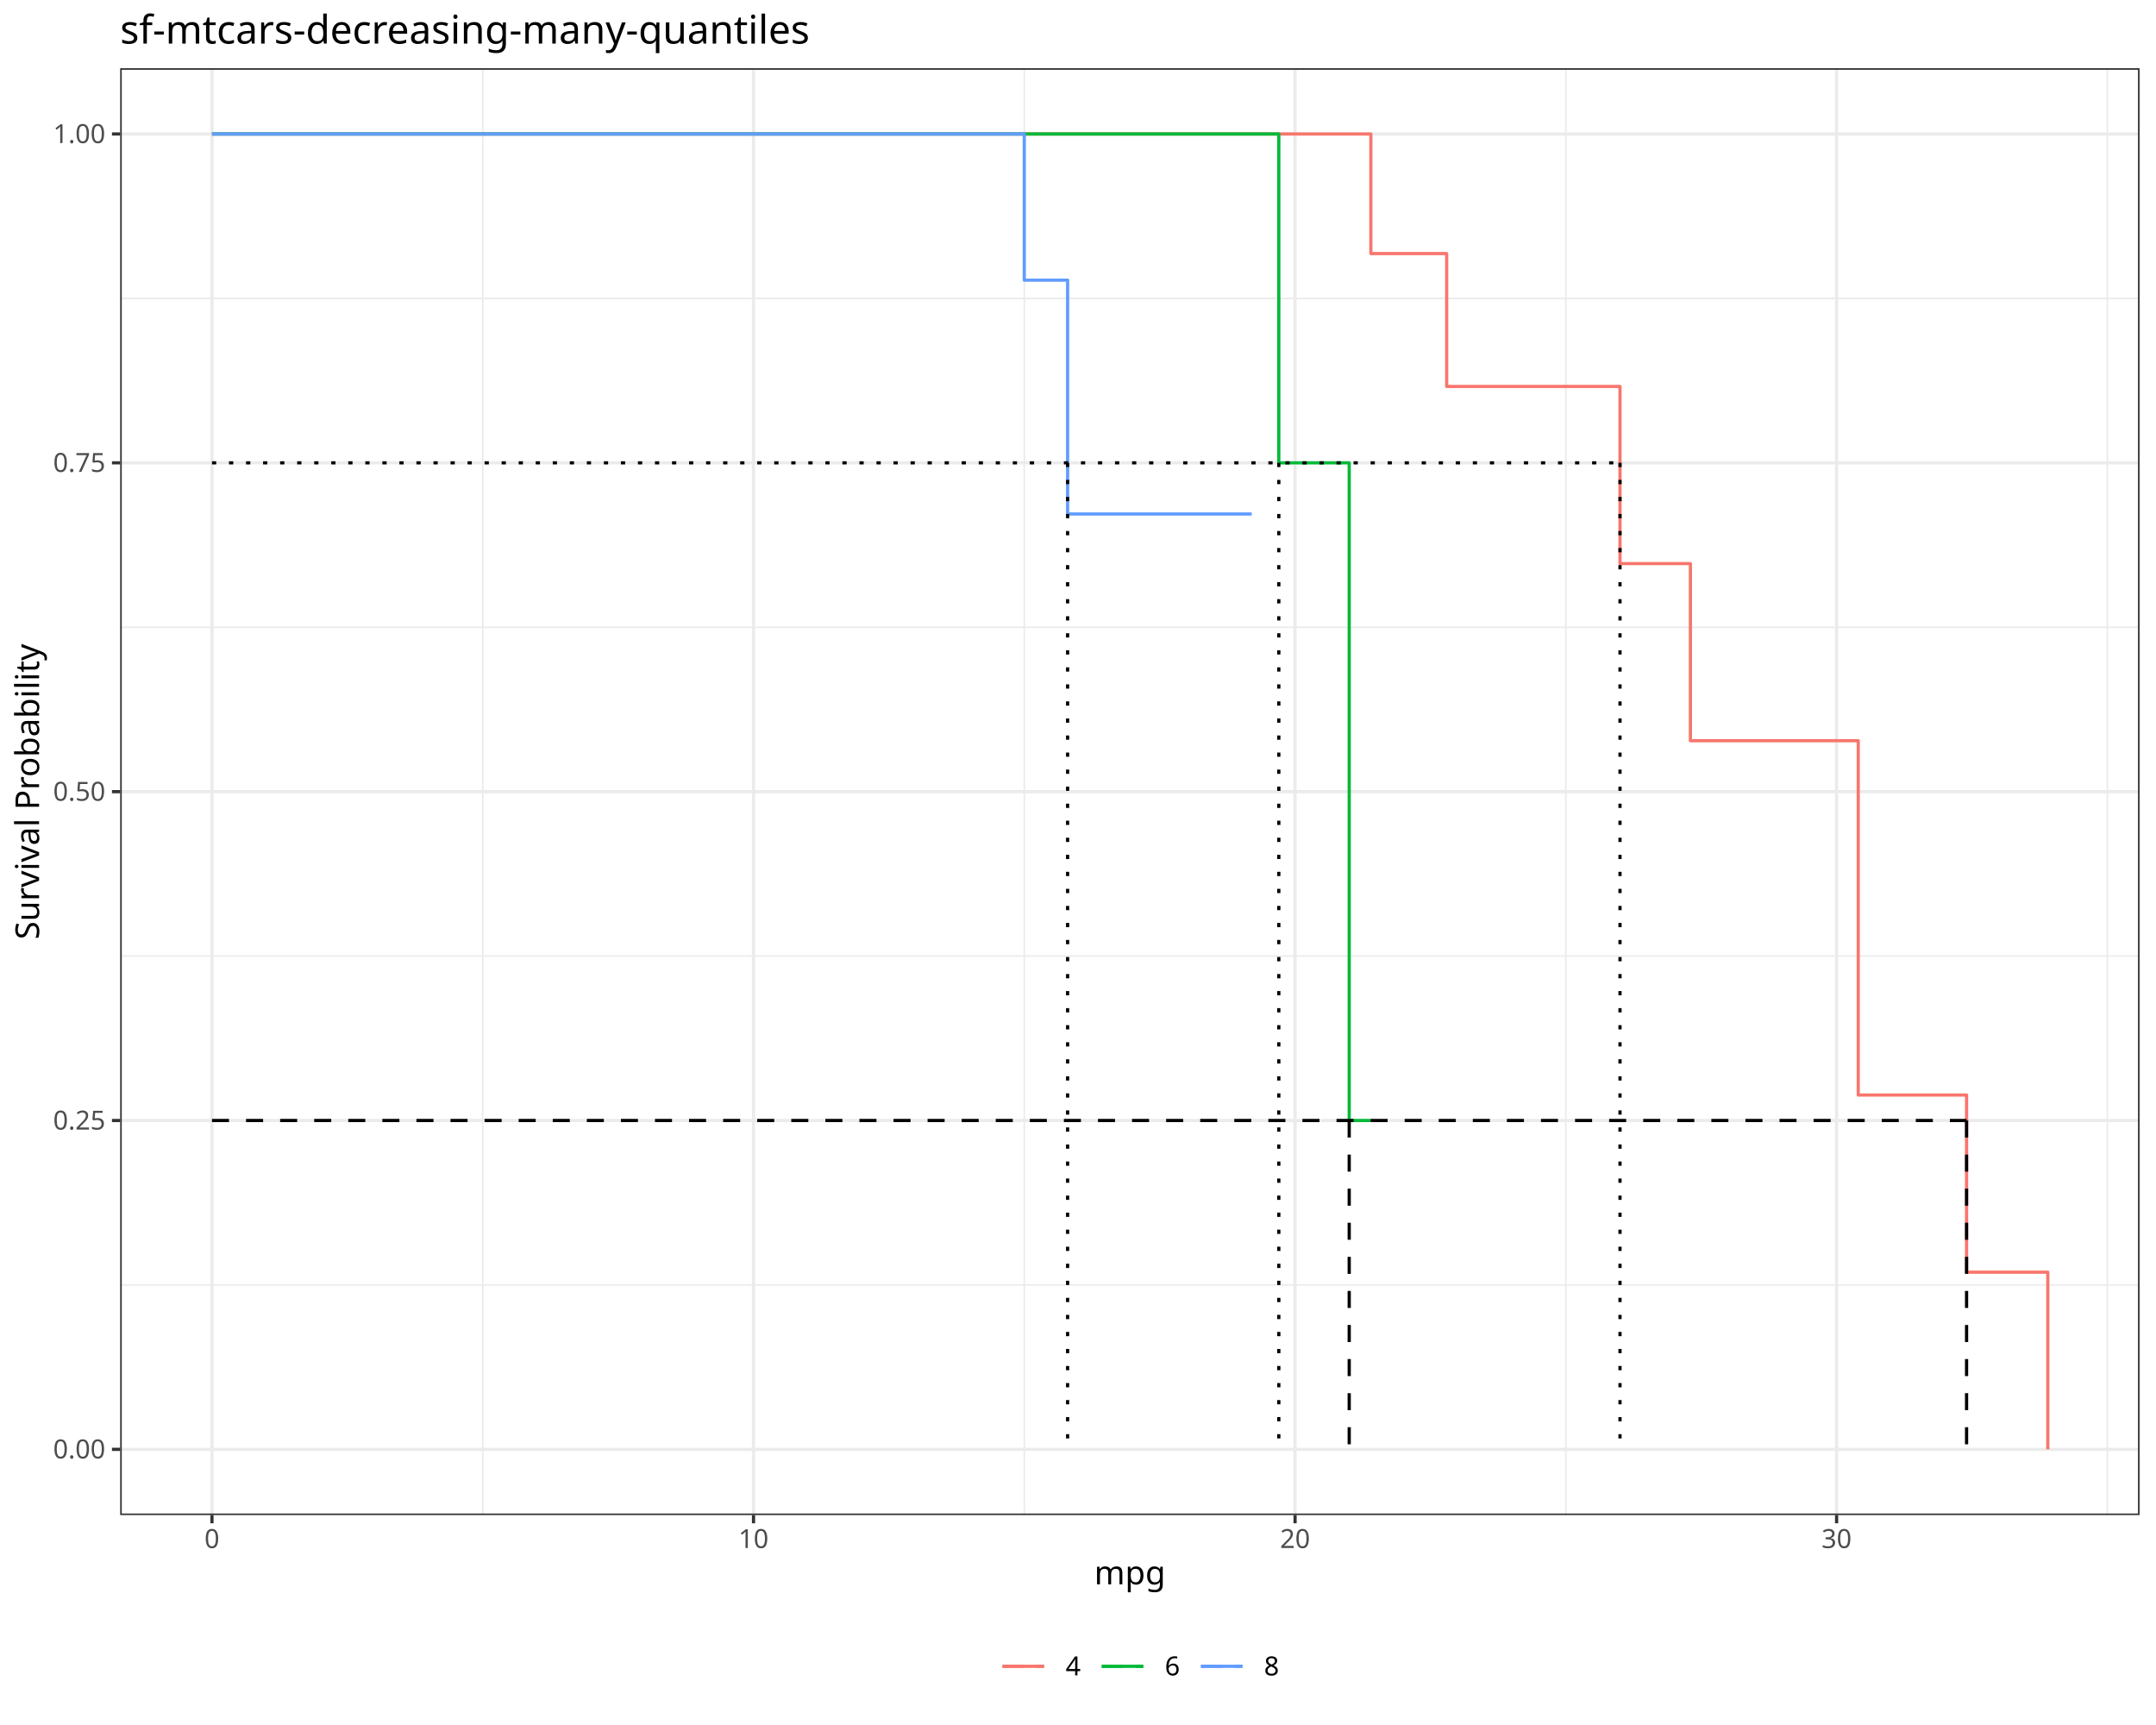
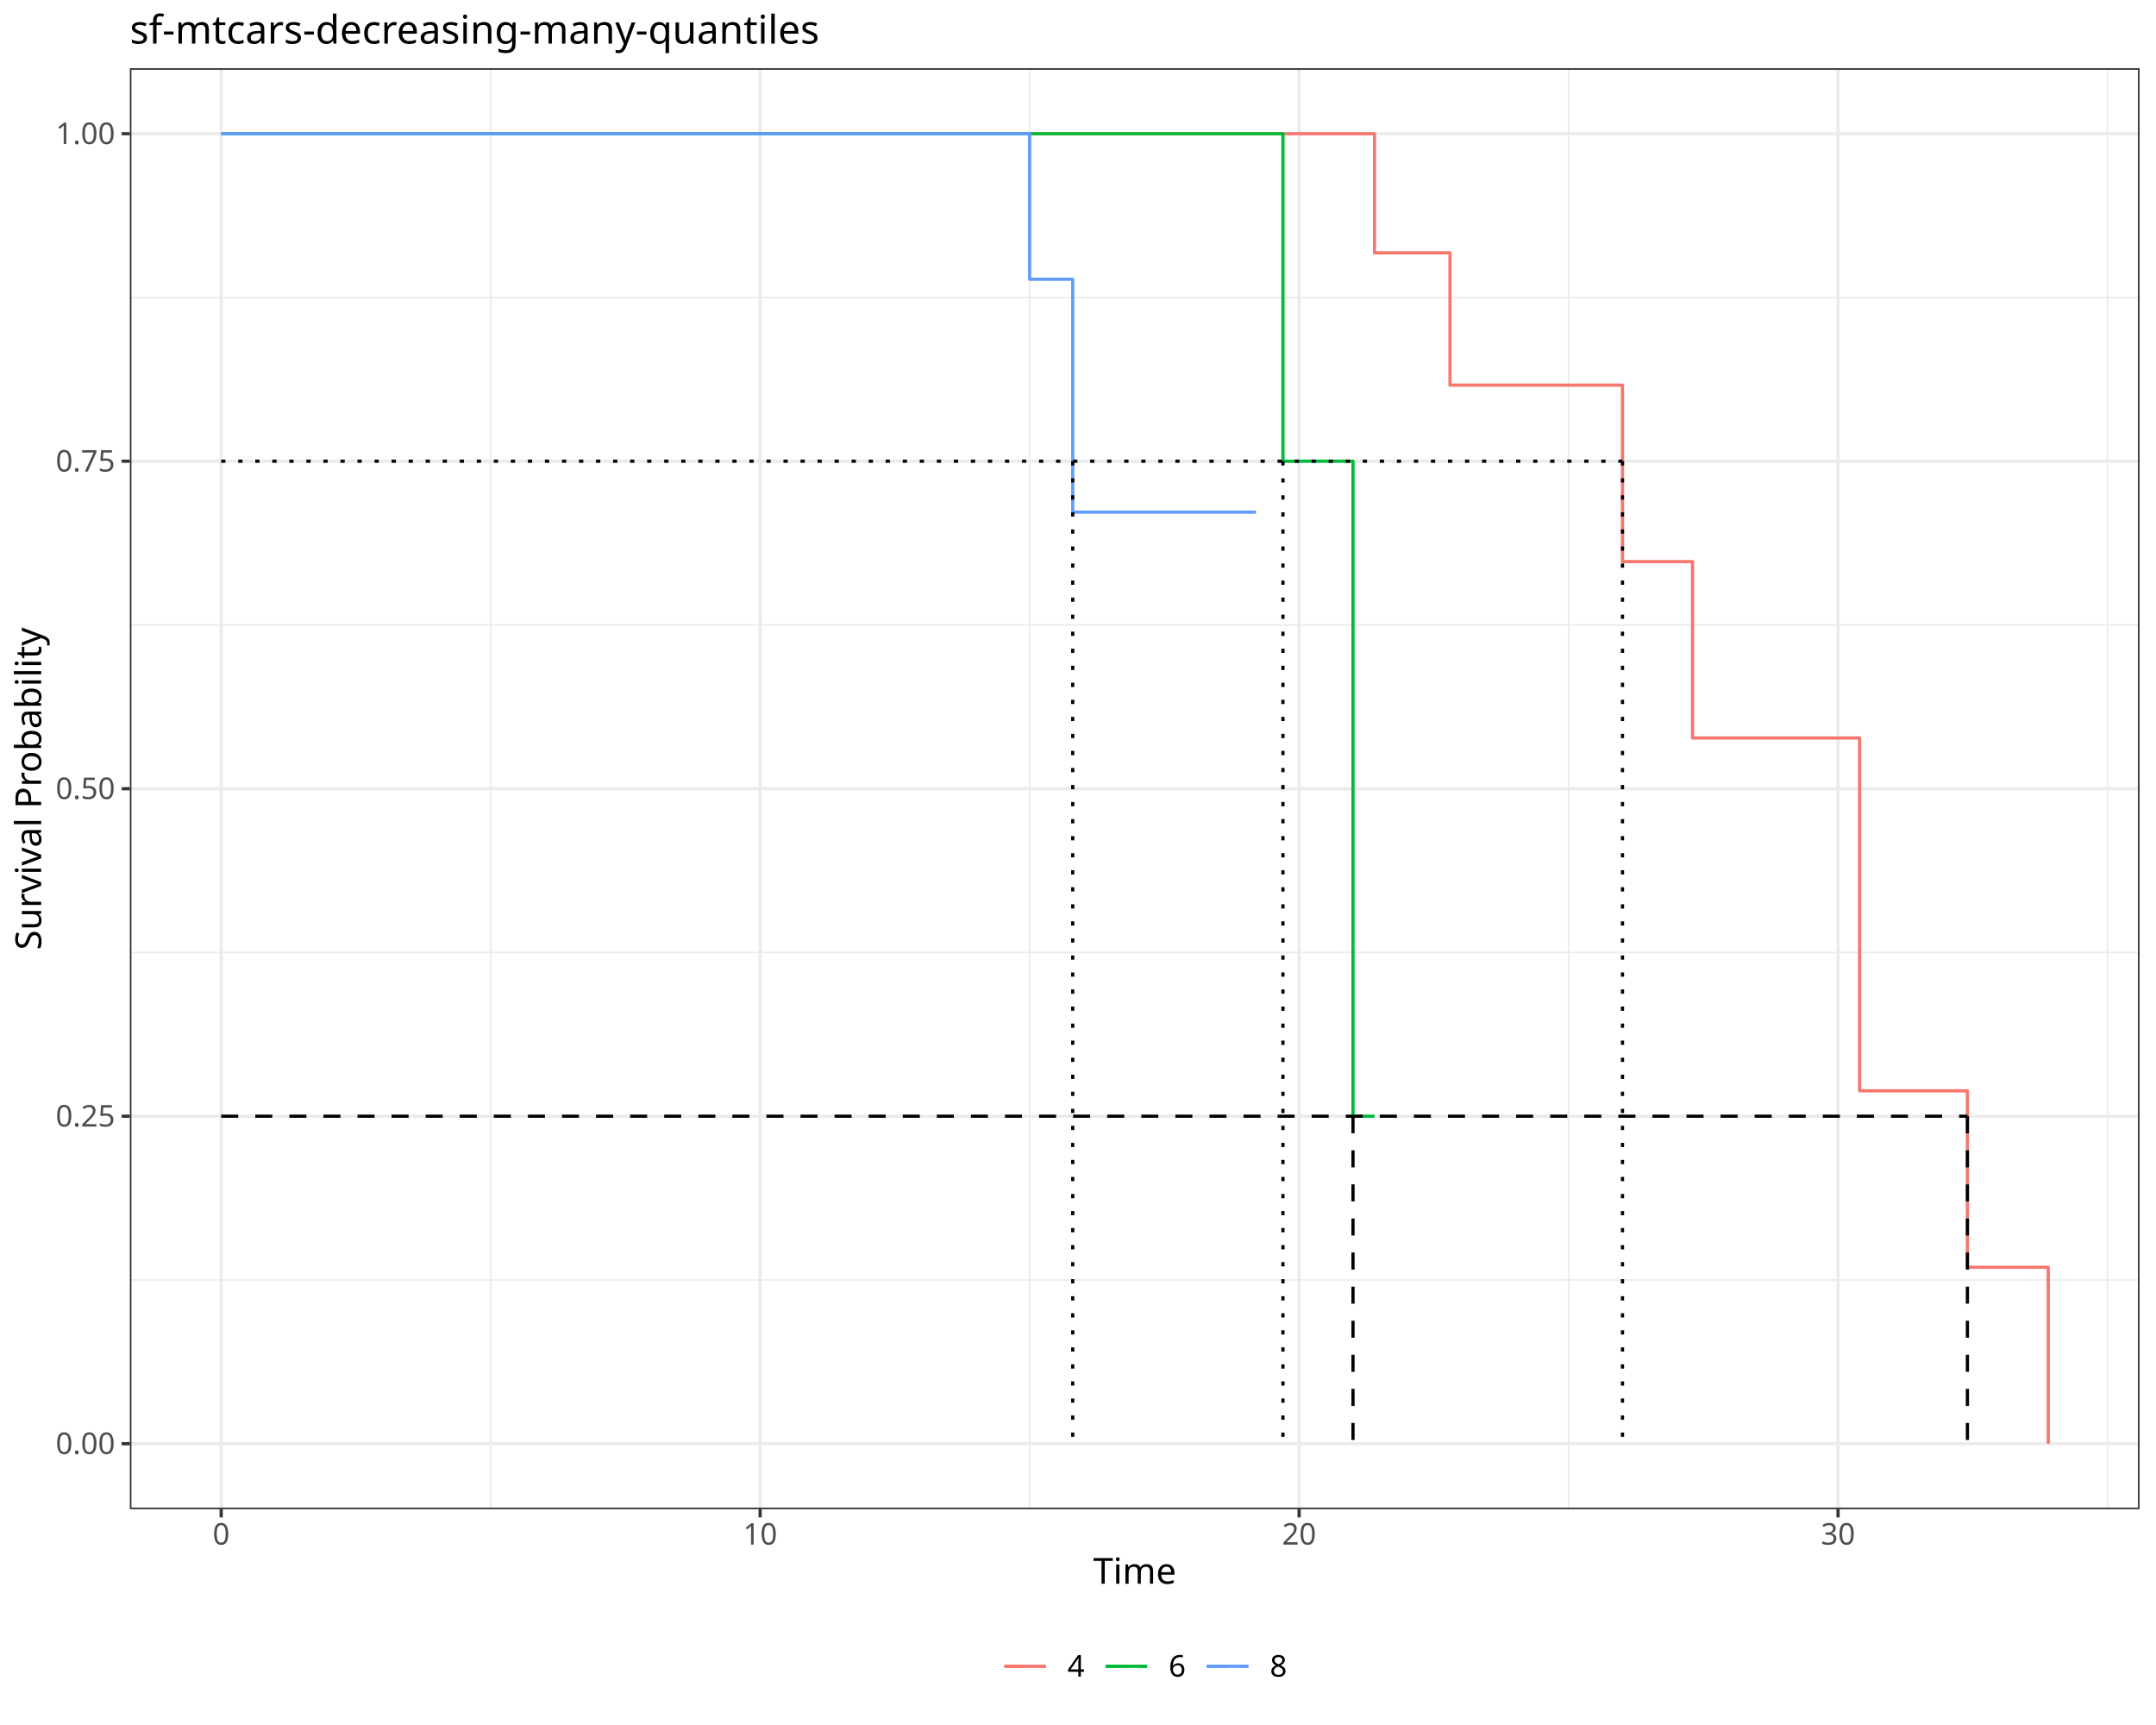
<svg xmlns="http://www.w3.org/2000/svg" class="svglite" data-engine-version="2.0" width="720.00pt" height="576.00pt" viewBox="0 0 720.00 576.00">
  <defs>
    <style type="text/css">
    .svglite line, .svglite polyline, .svglite polygon, .svglite path, .svglite rect, .svglite circle {
      fill: none;
      stroke: #000000;
      stroke-linecap: round;
      stroke-linejoin: round;
      stroke-miterlimit: 10.00;
    }
  </style>
  </defs>
  <rect width="100%" height="100%" style="stroke: none; fill: #FFFFFF;" />
  <defs>
    <clipPath id="cpMC4wMHw3MjAuMDB8MC4wMHw1NzYuMDA=">
      <rect x="0.00" y="0.00" width="720.00" height="576.00" />
    </clipPath>
  </defs>
  <g clip-path="url(#cpMC4wMHw3MjAuMDB8MC4wMHw1NzYuMDA=)">
    <rect x="0.00" y="0.00" width="720.00" height="576.00" style="stroke-width: 1.07; stroke: #FFFFFF; fill: #FFFFFF;" />
  </g>
  <defs>
-     <clipPath id="cpNDAuMTN8NzE0LjUyfDIyLjc4fDUwNS45MQ==">
-       <rect x="40.13" y="22.78" width="674.39" height="483.13" />
+     <clipPath id="cpNDMuMzZ8NzE0LjUyfDIyLjc4fDUwMy45NA==">
+       <rect x="43.36" y="22.78" width="671.16" height="481.16" />
    </clipPath>
  </defs>
-   <g clip-path="url(#cpNDAuMTN8NzE0LjUyfDIyLjc4fDUwNS45MQ==)">
-     <rect x="40.13" y="22.78" width="674.39" height="483.13" style="stroke-width: 1.07; stroke: none; fill: #FFFFFF;" />
-     <polyline points="40.13,429.05 714.52,429.05 " style="stroke-width: 0.53; stroke: #EBEBEB; stroke-linecap: butt;" />
-     <polyline points="40.13,319.25 714.52,319.25 " style="stroke-width: 0.53; stroke: #EBEBEB; stroke-linecap: butt;" />
-     <polyline points="40.13,209.45 714.52,209.45 " style="stroke-width: 0.53; stroke: #EBEBEB; stroke-linecap: butt;" />
-     <polyline points="40.13,99.65 714.52,99.65 " style="stroke-width: 0.53; stroke: #EBEBEB; stroke-linecap: butt;" />
-     <polyline points="161.21,505.91 161.21,22.78 " style="stroke-width: 0.53; stroke: #EBEBEB; stroke-linecap: butt;" />
-     <polyline points="342.06,505.91 342.06,22.78 " style="stroke-width: 0.53; stroke: #EBEBEB; stroke-linecap: butt;" />
-     <polyline points="522.91,505.91 522.91,22.78 " style="stroke-width: 0.53; stroke: #EBEBEB; stroke-linecap: butt;" />
-     <polyline points="703.76,505.91 703.76,22.78 " style="stroke-width: 0.53; stroke: #EBEBEB; stroke-linecap: butt;" />
-     <polyline points="40.13,483.95 714.52,483.95 " style="stroke-width: 1.07; stroke: #EBEBEB; stroke-linecap: butt;" />
-     <polyline points="40.13,374.15 714.52,374.15 " style="stroke-width: 1.07; stroke: #EBEBEB; stroke-linecap: butt;" />
-     <polyline points="40.13,264.35 714.52,264.35 " style="stroke-width: 1.07; stroke: #EBEBEB; stroke-linecap: butt;" />
-     <polyline points="40.13,154.55 714.52,154.55 " style="stroke-width: 1.07; stroke: #EBEBEB; stroke-linecap: butt;" />
-     <polyline points="40.13,44.74 714.52,44.74 " style="stroke-width: 1.07; stroke: #EBEBEB; stroke-linecap: butt;" />
-     <polyline points="70.79,505.91 70.79,22.78 " style="stroke-width: 1.07; stroke: #EBEBEB; stroke-linecap: butt;" />
-     <polyline points="251.64,505.91 251.64,22.78 " style="stroke-width: 1.07; stroke: #EBEBEB; stroke-linecap: butt;" />
-     <polyline points="432.49,505.91 432.49,22.78 " style="stroke-width: 1.07; stroke: #EBEBEB; stroke-linecap: butt;" />
-     <polyline points="613.34,505.91 613.34,22.78 " style="stroke-width: 1.07; stroke: #EBEBEB; stroke-linecap: butt;" />
-     <polyline points="70.79,44.74 457.80,44.74 457.80,84.67 459.61,84.67 459.61,84.67 483.12,84.67 483.12,129.04 512.06,129.04 512.06,129.04 541.00,129.04 541.00,188.19 564.51,188.19 564.51,247.34 620.57,247.34 620.57,365.65 656.74,365.65 656.74,424.80 683.87,424.80 683.87,483.95 " style="stroke-width: 1.07; stroke: #F8766D; stroke-linecap: butt;" />
-     <polyline points="70.79,44.74 392.70,44.74 392.70,44.74 398.12,44.74 398.12,44.74 418.02,44.74 418.02,44.74 427.06,44.74 427.06,154.55 450.57,154.55 450.57,374.15 457.80,374.15 457.80,374.15 " style="stroke-width: 1.07; stroke: #00BA38; stroke-linecap: butt;" />
-     <polyline points="70.79,44.74 258.87,44.74 258.87,44.74 311.32,44.74 311.32,44.74 329.40,44.74 329.40,44.74 336.64,44.74 336.64,44.74 342.06,44.74 342.06,93.55 345.68,93.55 345.68,93.55 351.10,93.55 351.10,93.55 356.53,93.55 356.53,171.63 367.38,171.63 367.38,171.63 383.66,171.63 383.66,171.63 408.98,171.63 408.98,171.63 418.02,171.63 418.02,171.63 " style="stroke-width: 1.07; stroke: #619CFF; stroke-linecap: butt;" />
-     <line x1="541.00" y1="154.55" x2="541.00" y2="483.95" style="stroke-width: 1.07; stroke-dasharray: 1.42,4.27; stroke-linecap: butt;" />
-     <line x1="427.06" y1="154.55" x2="427.06" y2="483.95" style="stroke-width: 1.07; stroke-dasharray: 1.42,4.27; stroke-linecap: butt;" />
-     <line x1="356.53" y1="154.55" x2="356.53" y2="483.95" style="stroke-width: 1.07; stroke-dasharray: 1.42,4.27; stroke-linecap: butt;" />
-     <line x1="70.79" y1="154.55" x2="541.00" y2="154.55" style="stroke-width: 1.07; stroke-dasharray: 1.42,4.27; stroke-linecap: butt;" />
-     <line x1="656.74" y1="374.15" x2="656.74" y2="483.95" style="stroke-width: 1.07; stroke-dasharray: 5.69,5.69; stroke-linecap: butt;" />
-     <line x1="450.57" y1="374.15" x2="450.57" y2="483.95" style="stroke-width: 1.07; stroke-dasharray: 5.69,5.69; stroke-linecap: butt;" />
-     <line x1="70.79" y1="374.15" x2="656.74" y2="374.15" style="stroke-width: 1.07; stroke-dasharray: 5.69,5.69; stroke-linecap: butt;" />
-     <rect x="40.13" y="22.78" width="674.39" height="483.13" style="stroke-width: 1.07; stroke: #333333;" />
+   <g clip-path="url(#cpNDMuMzZ8NzE0LjUyfDIyLjc4fDUwMy45NA==)">
+     <rect x="43.36" y="22.78" width="671.16" height="481.16" style="stroke-width: 1.07; stroke: none; fill: #FFFFFF;" />
+     <polyline points="43.36,427.40 714.52,427.40 " style="stroke-width: 0.53; stroke: #EBEBEB; stroke-linecap: butt;" />
+     <polyline points="43.36,318.04 714.52,318.04 " style="stroke-width: 0.53; stroke: #EBEBEB; stroke-linecap: butt;" />
+     <polyline points="43.36,208.69 714.52,208.69 " style="stroke-width: 0.53; stroke: #EBEBEB; stroke-linecap: butt;" />
+     <polyline points="43.36,99.33 714.52,99.33 " style="stroke-width: 0.53; stroke: #EBEBEB; stroke-linecap: butt;" />
+     <polyline points="163.86,503.94 163.86,22.78 " style="stroke-width: 0.53; stroke: #EBEBEB; stroke-linecap: butt;" />
+     <polyline points="343.85,503.94 343.85,22.78 " style="stroke-width: 0.53; stroke: #EBEBEB; stroke-linecap: butt;" />
+     <polyline points="523.83,503.94 523.83,22.78 " style="stroke-width: 0.53; stroke: #EBEBEB; stroke-linecap: butt;" />
+     <polyline points="703.81,503.94 703.81,22.78 " style="stroke-width: 0.53; stroke: #EBEBEB; stroke-linecap: butt;" />
+     <polyline points="43.36,482.07 714.52,482.07 " style="stroke-width: 1.07; stroke: #EBEBEB; stroke-linecap: butt;" />
+     <polyline points="43.36,372.72 714.52,372.72 " style="stroke-width: 1.07; stroke: #EBEBEB; stroke-linecap: butt;" />
+     <polyline points="43.36,263.36 714.52,263.36 " style="stroke-width: 1.07; stroke: #EBEBEB; stroke-linecap: butt;" />
+     <polyline points="43.36,154.01 714.52,154.01 " style="stroke-width: 1.07; stroke: #EBEBEB; stroke-linecap: butt;" />
+     <polyline points="43.36,44.65 714.52,44.65 " style="stroke-width: 1.07; stroke: #EBEBEB; stroke-linecap: butt;" />
+     <polyline points="73.87,503.94 73.87,22.78 " style="stroke-width: 1.07; stroke: #EBEBEB; stroke-linecap: butt;" />
+     <polyline points="253.85,503.94 253.85,22.78 " style="stroke-width: 1.07; stroke: #EBEBEB; stroke-linecap: butt;" />
+     <polyline points="433.84,503.94 433.84,22.78 " style="stroke-width: 1.07; stroke: #EBEBEB; stroke-linecap: butt;" />
+     <polyline points="613.82,503.94 613.82,22.78 " style="stroke-width: 1.07; stroke: #EBEBEB; stroke-linecap: butt;" />
+     <polyline points="73.87,44.65 459.03,44.65 459.03,84.42 460.83,84.42 460.83,84.42 484.23,84.42 484.23,128.60 513.03,128.60 513.03,128.60 541.83,128.60 541.83,187.52 565.22,187.52 565.22,246.43 621.02,246.43 621.02,364.25 657.02,364.25 657.02,423.16 684.01,423.16 684.01,482.07 " style="stroke-width: 1.07; stroke: #F8766D; stroke-linecap: butt;" />
+     <polyline points="73.87,44.65 394.24,44.65 394.24,44.65 399.64,44.65 399.64,44.65 419.44,44.65 419.44,44.65 428.44,44.65 428.44,154.01 451.84,154.01 451.84,372.72 459.03,372.72 459.03,372.72 " style="stroke-width: 1.07; stroke: #00BA38; stroke-linecap: butt;" />
+     <polyline points="73.87,44.65 261.05,44.65 261.05,44.65 313.25,44.65 313.25,44.65 331.25,44.65 331.25,44.65 338.45,44.65 338.45,44.65 343.85,44.65 343.85,93.26 347.45,93.26 347.45,93.26 352.84,93.26 352.84,93.26 358.24,93.26 358.24,171.02 369.04,171.02 369.04,171.02 385.24,171.02 385.24,171.02 410.44,171.02 410.44,171.02 419.44,171.02 419.44,171.02 " style="stroke-width: 1.07; stroke: #619CFF; stroke-linecap: butt;" />
+     <line x1="541.83" y1="154.01" x2="541.83" y2="482.07" style="stroke-width: 1.07; stroke-dasharray: 1.42,4.27; stroke-linecap: butt;" />
+     <line x1="428.44" y1="154.01" x2="428.44" y2="482.07" style="stroke-width: 1.07; stroke-dasharray: 1.42,4.27; stroke-linecap: butt;" />
+     <line x1="358.24" y1="154.01" x2="358.24" y2="482.07" style="stroke-width: 1.07; stroke-dasharray: 1.42,4.27; stroke-linecap: butt;" />
+     <line x1="73.87" y1="154.01" x2="541.83" y2="154.01" style="stroke-width: 1.07; stroke-dasharray: 1.42,4.27; stroke-linecap: butt;" />
+     <line x1="657.02" y1="372.72" x2="657.02" y2="482.07" style="stroke-width: 1.07; stroke-dasharray: 5.69,5.69; stroke-linecap: butt;" />
+     <line x1="451.84" y1="372.72" x2="451.84" y2="482.07" style="stroke-width: 1.07; stroke-dasharray: 5.69,5.69; stroke-linecap: butt;" />
+     <line x1="73.87" y1="372.72" x2="657.02" y2="372.72" style="stroke-width: 1.07; stroke-dasharray: 5.69,5.69; stroke-linecap: butt;" />
+     <rect x="43.36" y="22.78" width="671.16" height="481.16" style="stroke-width: 1.07; stroke: #333333;" />
  </g>
  <g clip-path="url(#cpMC4wMHw3MjAuMDB8MC4wMHw1NzYuMDA=)">
-     <text x="35.20" y="486.98" text-anchor="end" style="font-size: 8.80px; fill: #4D4D4D; font-family: sans;" textLength="17.13px" lengthAdjust="spacingAndGlyphs">0.00</text>
-     <text x="35.20" y="377.18" text-anchor="end" style="font-size: 8.80px; fill: #4D4D4D; font-family: sans;" textLength="17.13px" lengthAdjust="spacingAndGlyphs">0.25</text>
-     <text x="35.20" y="267.38" text-anchor="end" style="font-size: 8.80px; fill: #4D4D4D; font-family: sans;" textLength="17.13px" lengthAdjust="spacingAndGlyphs">0.50</text>
-     <text x="35.20" y="157.57" text-anchor="end" style="font-size: 8.80px; fill: #4D4D4D; font-family: sans;" textLength="17.13px" lengthAdjust="spacingAndGlyphs">0.75</text>
-     <text x="35.20" y="47.77" text-anchor="end" style="font-size: 8.80px; fill: #4D4D4D; font-family: sans;" textLength="17.13px" lengthAdjust="spacingAndGlyphs">1.00</text>
-     <polyline points="37.39,483.95 40.13,483.95 " style="stroke-width: 1.07; stroke: #333333; stroke-linecap: butt;" />
-     <polyline points="37.39,374.15 40.13,374.15 " style="stroke-width: 1.07; stroke: #333333; stroke-linecap: butt;" />
-     <polyline points="37.39,264.35 40.13,264.35 " style="stroke-width: 1.07; stroke: #333333; stroke-linecap: butt;" />
-     <polyline points="37.39,154.55 40.13,154.55 " style="stroke-width: 1.07; stroke: #333333; stroke-linecap: butt;" />
-     <polyline points="37.39,44.74 40.13,44.74 " style="stroke-width: 1.07; stroke: #333333; stroke-linecap: butt;" />
-     <polyline points="70.79,508.65 70.79,505.91 " style="stroke-width: 1.07; stroke: #333333; stroke-linecap: butt;" />
-     <polyline points="251.64,508.65 251.64,505.91 " style="stroke-width: 1.07; stroke: #333333; stroke-linecap: butt;" />
-     <polyline points="432.49,508.65 432.49,505.91 " style="stroke-width: 1.07; stroke: #333333; stroke-linecap: butt;" />
-     <polyline points="613.34,508.65 613.34,505.91 " style="stroke-width: 1.07; stroke: #333333; stroke-linecap: butt;" />
-     <text x="70.79" y="516.90" text-anchor="middle" style="font-size: 8.80px; fill: #4D4D4D; font-family: sans;" textLength="4.89px" lengthAdjust="spacingAndGlyphs">0</text>
-     <text x="251.64" y="516.90" text-anchor="middle" style="font-size: 8.80px; fill: #4D4D4D; font-family: sans;" textLength="9.79px" lengthAdjust="spacingAndGlyphs">10</text>
-     <text x="432.49" y="516.90" text-anchor="middle" style="font-size: 8.80px; fill: #4D4D4D; font-family: sans;" textLength="9.79px" lengthAdjust="spacingAndGlyphs">20</text>
-     <text x="613.34" y="516.90" text-anchor="middle" style="font-size: 8.80px; fill: #4D4D4D; font-family: sans;" textLength="9.79px" lengthAdjust="spacingAndGlyphs">30</text>
-     <text x="377.33" y="529.04" text-anchor="middle" style="font-size: 11.00px; font-family: sans;" textLength="21.40px" lengthAdjust="spacingAndGlyphs">mpg</text>
-     <text transform="translate(13.05,264.35) rotate(-90)" text-anchor="middle" style="font-size: 11.00px; font-family: sans;" textLength="93.55px" lengthAdjust="spacingAndGlyphs">Survival Probability</text>
-     <rect x="322.15" y="542.28" width="110.36" height="28.24" style="stroke-width: 1.07; stroke: none; fill: #FFFFFF;" />
-     <rect x="333.11" y="547.76" width="17.28" height="17.28" style="stroke-width: 1.07; stroke: none; fill: #FFFFFF;" />
-     <line x1="334.83" y1="556.40" x2="348.66" y2="556.40" style="stroke-width: 1.07; stroke: #F8766D; stroke-linecap: butt;" />
-     <line x1="334.83" y1="556.40" x2="348.66" y2="556.40" style="stroke-width: 1.07; stroke: #F8766D; stroke-dasharray: 1.42,4.27; stroke-linecap: butt;" />
-     <line x1="334.83" y1="556.40" x2="348.66" y2="556.40" style="stroke-width: 1.07; stroke: #F8766D; stroke-dasharray: 5.69,5.69; stroke-linecap: butt;" />
-     <rect x="366.24" y="547.76" width="17.28" height="17.28" style="stroke-width: 1.07; stroke: none; fill: #FFFFFF;" />
-     <line x1="367.97" y1="556.40" x2="381.79" y2="556.40" style="stroke-width: 1.07; stroke: #00BA38; stroke-linecap: butt;" />
-     <line x1="367.97" y1="556.40" x2="381.79" y2="556.40" style="stroke-width: 1.07; stroke: #00BA38; stroke-dasharray: 1.42,4.27; stroke-linecap: butt;" />
-     <line x1="367.97" y1="556.40" x2="381.79" y2="556.40" style="stroke-width: 1.07; stroke: #00BA38; stroke-dasharray: 5.69,5.69; stroke-linecap: butt;" />
-     <rect x="399.37" y="547.76" width="17.28" height="17.28" style="stroke-width: 1.07; stroke: none; fill: #FFFFFF;" />
-     <line x1="401.10" y1="556.40" x2="414.92" y2="556.40" style="stroke-width: 1.07; stroke: #619CFF; stroke-linecap: butt;" />
-     <line x1="401.10" y1="556.40" x2="414.92" y2="556.40" style="stroke-width: 1.07; stroke: #619CFF; stroke-dasharray: 1.42,4.27; stroke-linecap: butt;" />
-     <line x1="401.10" y1="556.40" x2="414.92" y2="556.40" style="stroke-width: 1.07; stroke: #619CFF; stroke-dasharray: 5.69,5.69; stroke-linecap: butt;" />
-     <text x="355.87" y="559.43" style="font-size: 8.80px; font-family: sans;" textLength="4.89px" lengthAdjust="spacingAndGlyphs">4</text>
-     <text x="389.00" y="559.43" style="font-size: 8.80px; font-family: sans;" textLength="4.89px" lengthAdjust="spacingAndGlyphs">6</text>
-     <text x="422.13" y="559.43" style="font-size: 8.80px; font-family: sans;" textLength="4.89px" lengthAdjust="spacingAndGlyphs">8</text>
-     <text x="40.13" y="14.56" style="font-size: 13.20px; font-family: sans;" textLength="217.19px" lengthAdjust="spacingAndGlyphs">sf-mtcars-decreasing-many-quantiles</text>
+     <text x="38.43" y="485.51" text-anchor="end" style="font-size: 10.00px; fill: #4D4D4D; font-family: sans;" textLength="19.46px" lengthAdjust="spacingAndGlyphs">0.00</text>
+     <text x="38.43" y="376.16" text-anchor="end" style="font-size: 10.00px; fill: #4D4D4D; font-family: sans;" textLength="19.46px" lengthAdjust="spacingAndGlyphs">0.25</text>
+     <text x="38.43" y="266.80" text-anchor="end" style="font-size: 10.00px; fill: #4D4D4D; font-family: sans;" textLength="19.46px" lengthAdjust="spacingAndGlyphs">0.50</text>
+     <text x="38.43" y="157.45" text-anchor="end" style="font-size: 10.00px; fill: #4D4D4D; font-family: sans;" textLength="19.46px" lengthAdjust="spacingAndGlyphs">0.75</text>
+     <text x="38.43" y="48.10" text-anchor="end" style="font-size: 10.00px; fill: #4D4D4D; font-family: sans;" textLength="19.46px" lengthAdjust="spacingAndGlyphs">1.00</text>
+     <polyline points="40.62,482.07 43.36,482.07 " style="stroke-width: 1.07; stroke: #333333; stroke-linecap: butt;" />
+     <polyline points="40.62,372.72 43.36,372.72 " style="stroke-width: 1.07; stroke: #333333; stroke-linecap: butt;" />
+     <polyline points="40.62,263.36 43.36,263.36 " style="stroke-width: 1.07; stroke: #333333; stroke-linecap: butt;" />
+     <polyline points="40.62,154.01 43.36,154.01 " style="stroke-width: 1.07; stroke: #333333; stroke-linecap: butt;" />
+     <polyline points="40.62,44.65 43.36,44.65 " style="stroke-width: 1.07; stroke: #333333; stroke-linecap: butt;" />
+     <polyline points="73.87,506.68 73.87,503.94 " style="stroke-width: 1.07; stroke: #333333; stroke-linecap: butt;" />
+     <polyline points="253.85,506.68 253.85,503.94 " style="stroke-width: 1.07; stroke: #333333; stroke-linecap: butt;" />
+     <polyline points="433.84,506.68 433.84,503.94 " style="stroke-width: 1.07; stroke: #333333; stroke-linecap: butt;" />
+     <polyline points="613.82,506.68 613.82,503.94 " style="stroke-width: 1.07; stroke: #333333; stroke-linecap: butt;" />
+     <text x="73.87" y="515.76" text-anchor="middle" style="font-size: 10.00px; fill: #4D4D4D; font-family: sans;" textLength="5.56px" lengthAdjust="spacingAndGlyphs">0</text>
+     <text x="253.85" y="515.76" text-anchor="middle" style="font-size: 10.00px; fill: #4D4D4D; font-family: sans;" textLength="11.12px" lengthAdjust="spacingAndGlyphs">10</text>
+     <text x="433.84" y="515.76" text-anchor="middle" style="font-size: 10.00px; fill: #4D4D4D; font-family: sans;" textLength="11.12px" lengthAdjust="spacingAndGlyphs">20</text>
+     <text x="613.82" y="515.76" text-anchor="middle" style="font-size: 10.00px; fill: #4D4D4D; font-family: sans;" textLength="11.12px" lengthAdjust="spacingAndGlyphs">30</text>
+     <text x="378.94" y="528.83" text-anchor="middle" style="font-size: 12.00px; font-family: sans;" textLength="26.67px" lengthAdjust="spacingAndGlyphs">Time</text>
+     <text transform="translate(13.74,263.36) rotate(-90)" text-anchor="middle" style="font-size: 12.00px; font-family: sans;" textLength="102.05px" lengthAdjust="spacingAndGlyphs">Survival Probability</text>
+     <rect x="322.76" y="542.28" width="112.36" height="28.24" style="stroke-width: 1.07; stroke: none; fill: #FFFFFF;" />
+     <rect x="333.72" y="547.76" width="17.28" height="17.28" style="stroke-width: 1.07; stroke: none; fill: #FFFFFF;" />
+     <line x1="335.45" y1="556.40" x2="349.27" y2="556.40" style="stroke-width: 1.07; stroke: #F8766D; stroke-linecap: butt;" />
+     <line x1="335.45" y1="556.40" x2="349.27" y2="556.40" style="stroke-width: 1.07; stroke: #F8766D; stroke-dasharray: 1.42,4.27; stroke-linecap: butt;" />
+     <line x1="335.45" y1="556.40" x2="349.27" y2="556.40" style="stroke-width: 1.07; stroke: #F8766D; stroke-dasharray: 5.69,5.69; stroke-linecap: butt;" />
+     <rect x="367.52" y="547.76" width="17.28" height="17.28" style="stroke-width: 1.07; stroke: none; fill: #FFFFFF;" />
+     <line x1="369.25" y1="556.40" x2="383.07" y2="556.40" style="stroke-width: 1.07; stroke: #00BA38; stroke-linecap: butt;" />
+     <line x1="369.25" y1="556.40" x2="383.07" y2="556.40" style="stroke-width: 1.07; stroke: #00BA38; stroke-dasharray: 1.42,4.27; stroke-linecap: butt;" />
+     <line x1="369.25" y1="556.40" x2="383.07" y2="556.40" style="stroke-width: 1.07; stroke: #00BA38; stroke-dasharray: 5.69,5.69; stroke-linecap: butt;" />
+     <rect x="401.32" y="547.76" width="17.28" height="17.28" style="stroke-width: 1.07; stroke: none; fill: #FFFFFF;" />
+     <line x1="403.05" y1="556.40" x2="416.87" y2="556.40" style="stroke-width: 1.07; stroke: #619CFF; stroke-linecap: butt;" />
+     <line x1="403.05" y1="556.40" x2="416.87" y2="556.40" style="stroke-width: 1.07; stroke: #619CFF; stroke-dasharray: 1.42,4.27; stroke-linecap: butt;" />
+     <line x1="403.05" y1="556.40" x2="416.87" y2="556.40" style="stroke-width: 1.07; stroke: #619CFF; stroke-dasharray: 5.69,5.69; stroke-linecap: butt;" />
+     <text x="356.48" y="559.84" style="font-size: 10.00px; font-family: sans;" textLength="5.56px" lengthAdjust="spacingAndGlyphs">4</text>
+     <text x="390.28" y="559.84" style="font-size: 10.00px; font-family: sans;" textLength="5.56px" lengthAdjust="spacingAndGlyphs">6</text>
+     <text x="424.08" y="559.84" style="font-size: 10.00px; font-family: sans;" textLength="5.56px" lengthAdjust="spacingAndGlyphs">8</text>
+     <text x="43.36" y="14.56" style="font-size: 13.20px; font-family: sans;" textLength="217.19px" lengthAdjust="spacingAndGlyphs">sf-mtcars-decreasing-many-quantiles</text>
  </g>
</svg>
